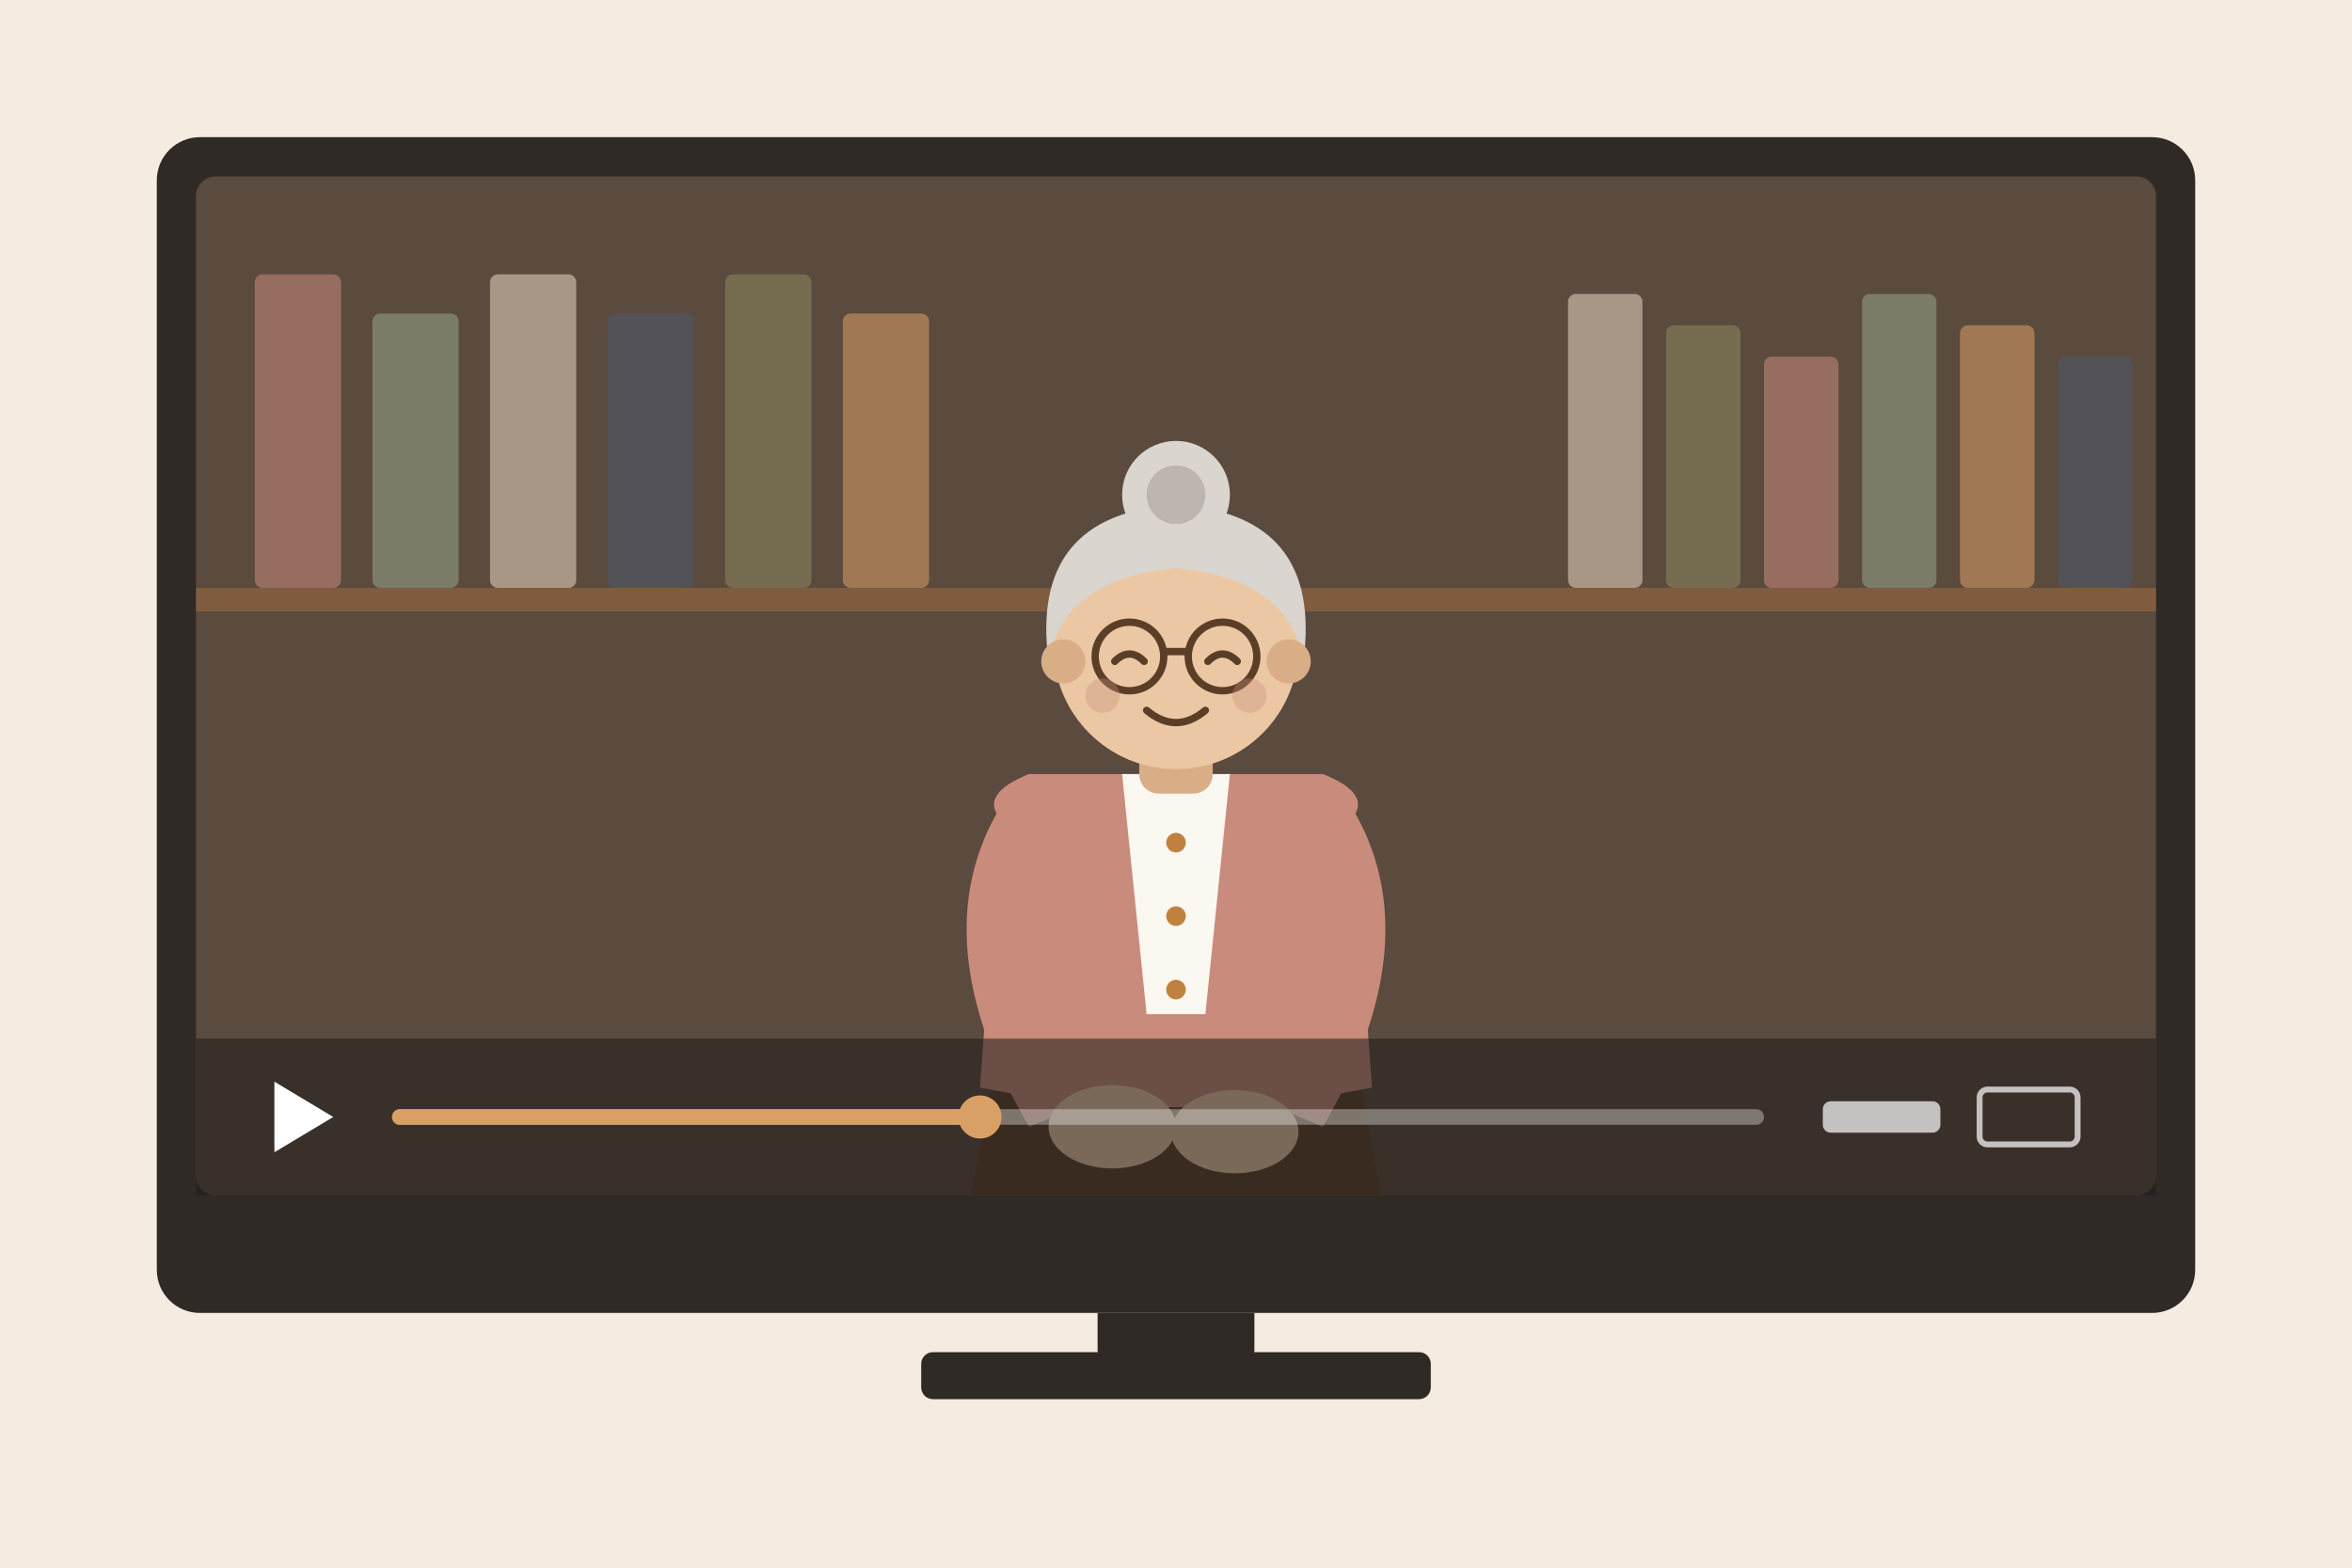
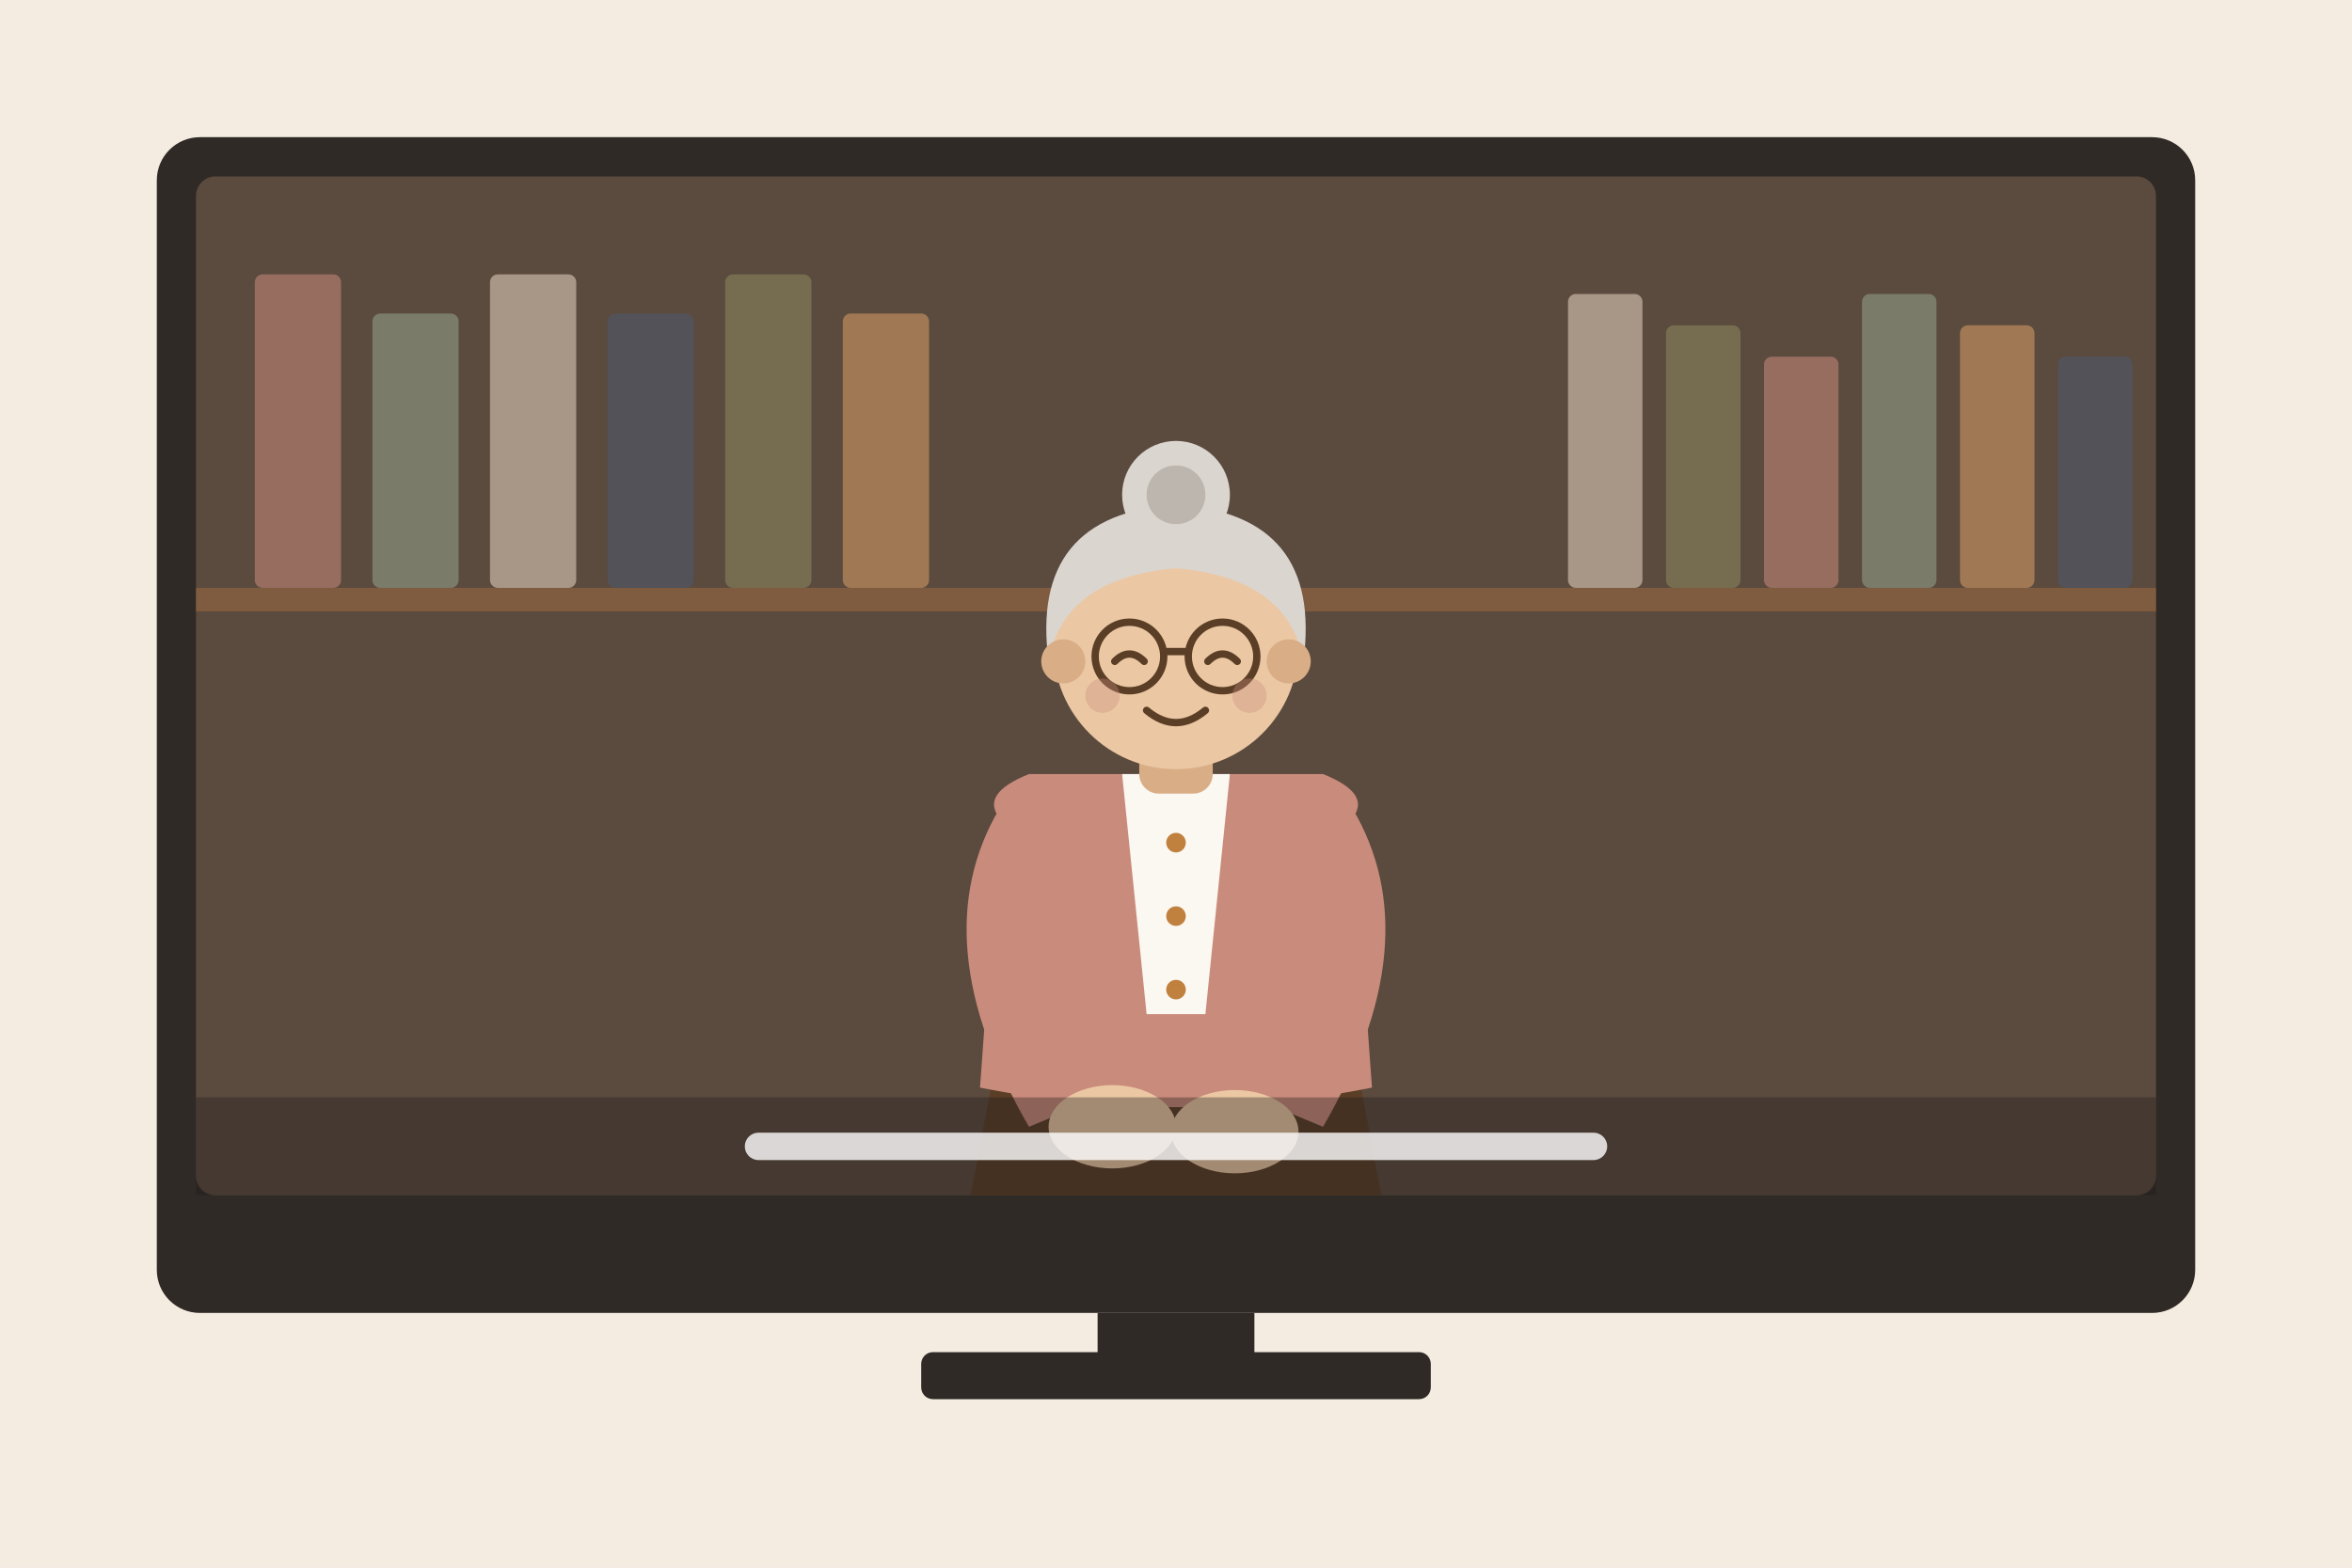
<svg xmlns="http://www.w3.org/2000/svg" viewBox="0 0 1200 800" width="1200" height="800" role="img" aria-labelledby="t">
  <rect x="0" y="0" width="1200" height="800" fill="#F4ECE1" />
  <rect x="80" y="70" width="1040" height="600" rx="22" fill="#2F2A26" />
  <rect x="100" y="90" width="1000" height="520" rx="10" fill="#5B4A3E" />
  <rect x="130" y="140" width="44" height="160" rx="4" fill="#C98B7B" opacity="0.55" />
  <rect x="800" y="150" width="38" height="150" rx="4" fill="#E7D7C1" opacity="0.55" />
  <rect x="190" y="160" width="44" height="140" rx="4" fill="#93A48C" opacity="0.55" />
  <rect x="850" y="166" width="38" height="134" rx="4" fill="#8C8A5E" opacity="0.55" />
  <rect x="250" y="140" width="44" height="160" rx="4" fill="#E7D7C1" opacity="0.55" />
  <rect x="900" y="182" width="38" height="118" rx="4" fill="#C98B7B" opacity="0.55" />
  <rect x="310" y="160" width="44" height="140" rx="4" fill="#4B5A6E" opacity="0.55" />
  <rect x="950" y="150" width="38" height="150" rx="4" fill="#93A48C" opacity="0.55" />
  <rect x="370" y="140" width="44" height="160" rx="4" fill="#8C8A5E" opacity="0.55" />
  <rect x="1000" y="166" width="38" height="134" rx="4" fill="#D9A066" opacity="0.55" />
  <rect x="430" y="160" width="44" height="140" rx="4" fill="#D9A066" opacity="0.55" />
  <rect x="1050" y="182" width="38" height="118" rx="4" fill="#4B5A6E" opacity="0.55" />
  <rect x="100" y="300" width="1000" height="12" fill="#8E6440" opacity="0.7" />
  <g>
    <clipPath id="scr">
      <rect x="100" y="90" width="1000" height="520" rx="10" />
    </clipPath>
  </g>
  <g clip-path="url(#scr)">
    <g transform="translate(600 330) scale(1.25)">
      <rect x="-48" y="250" width="34" height="110" rx="10" fill="#D9AE87" />
      <rect x="14" y="250" width="34" height="110" rx="10" fill="#D9AE87" />
      <ellipse cx="-34" cy="362" rx="30" ry="13" fill="#2F2A26" />
      <ellipse cx="34" cy="362" rx="30" ry="13" fill="#2F2A26" />
      <path d="M-70 150 L70 150 L92 268 Q0 284 -92 268Z" fill="#5B3E26" />
      <path d="M-72 70 Q-80 60 -60 52 L60 52 Q80 60 72 70 L80 180 Q0 196 -80 180Z" fill="#C98B7B" />
      <path d="M-22 52 L22 52 L12 150 L-12 150Z" fill="#FBF7F1" />
      <circle cx="0" cy="80" r="4" fill="#C0813F" />
      <circle cx="0" cy="110" r="4" fill="#C0813F" />
      <circle cx="0" cy="140" r="4" fill="#C0813F" />
      <path d="M-72 66 Q-104 120 -60 196 L-36 186 Q-60 130 -50 80Z" fill="#C98B7B" />
      <path d="M72 66 Q104 120 60 196 L36 186 Q60 130 50 80Z" fill="#C98B7B" />
      <ellipse cx="-26" cy="196" rx="26" ry="17" fill="#EBC7A3" />
      <ellipse cx="24" cy="198" rx="26" ry="17" fill="#EBC7A3" />
      <rect x="-15" y="30" width="30" height="30" rx="8" fill="#D9AE87" />
      <circle cx="0" cy="0" r="50" fill="#EBC7A3" />
      <path d="M-52 6 Q-60 -54 0 -58 Q60 -54 52 6 Q46 -28 0 -32 Q-46 -28 -52 6Z" fill="#DAD5CF" />
      <circle cx="0" cy="-62" r="22" fill="#DAD5CF" />
      <circle cx="0" cy="-62" r="12" fill="#BDB6AE" />
      <circle cx="-46" cy="6" r="9" fill="#D9AE87" />
      <circle cx="46" cy="6" r="9" fill="#D9AE87" />
      <circle cx="-19" cy="4" r="14" fill="none" stroke="#5B3E26" stroke-width="3" />
      <circle cx="19" cy="4" r="14" fill="none" stroke="#5B3E26" stroke-width="3" />
      <line x1="-5" y1="2" x2="5" y2="2" stroke="#5B3E26" stroke-width="3" stroke-linecap="round" />
      <path d="M-25 6 q6 -6 12 0" fill="none" stroke="#5B3E26" stroke-width="3" stroke-linecap="round" />
      <path d="M13 6 q6 -6 12 0" fill="none" stroke="#5B3E26" stroke-width="3" stroke-linecap="round" />
      <path d="M-12 26 Q0 36 12 26" fill="none" stroke="#5B3E26" stroke-width="3" stroke-linecap="round" />
      <circle cx="-30" cy="20" r="7" fill="#C98B7B" opacity="0.35" />
      <circle cx="30" cy="20" r="7" fill="#C98B7B" opacity="0.35" />
    </g>
  </g>
-   <rect x="100" y="530" width="1000" height="80" fill="#1E1B19" opacity="0.55" />
-   <path d="M140 552 L140 588 L170 570Z" fill="#FFFFFF" />
-   <rect x="200" y="566" width="700" height="8" rx="4" fill="#FFFFFF" opacity="0.35" />
-   <rect x="200" y="566" width="300" height="8" rx="4" fill="#D9A066" />
-   <circle cx="500" cy="570" r="11" fill="#D9A066" />
-   <rect x="930" y="562" width="60" height="16" rx="4" fill="#FFFFFF" opacity="0.7" />
-   <rect x="1010" y="556" width="50" height="28" rx="4" fill="none" stroke="#FFFFFF" stroke-width="3" opacity="0.7" />
+   <rect x="100" y="560" width="1000" height="50" fill="#1E1B19" opacity="0.35" />
+   <rect x="380" y="578" width="440" height="14" rx="7" fill="#FFFFFF" opacity="0.8" />
  <rect x="470" y="690" width="260" height="24" rx="6" fill="#2F2A26" />
  <rect x="560" y="670" width="80" height="24" fill="#2F2A26" />
</svg>
